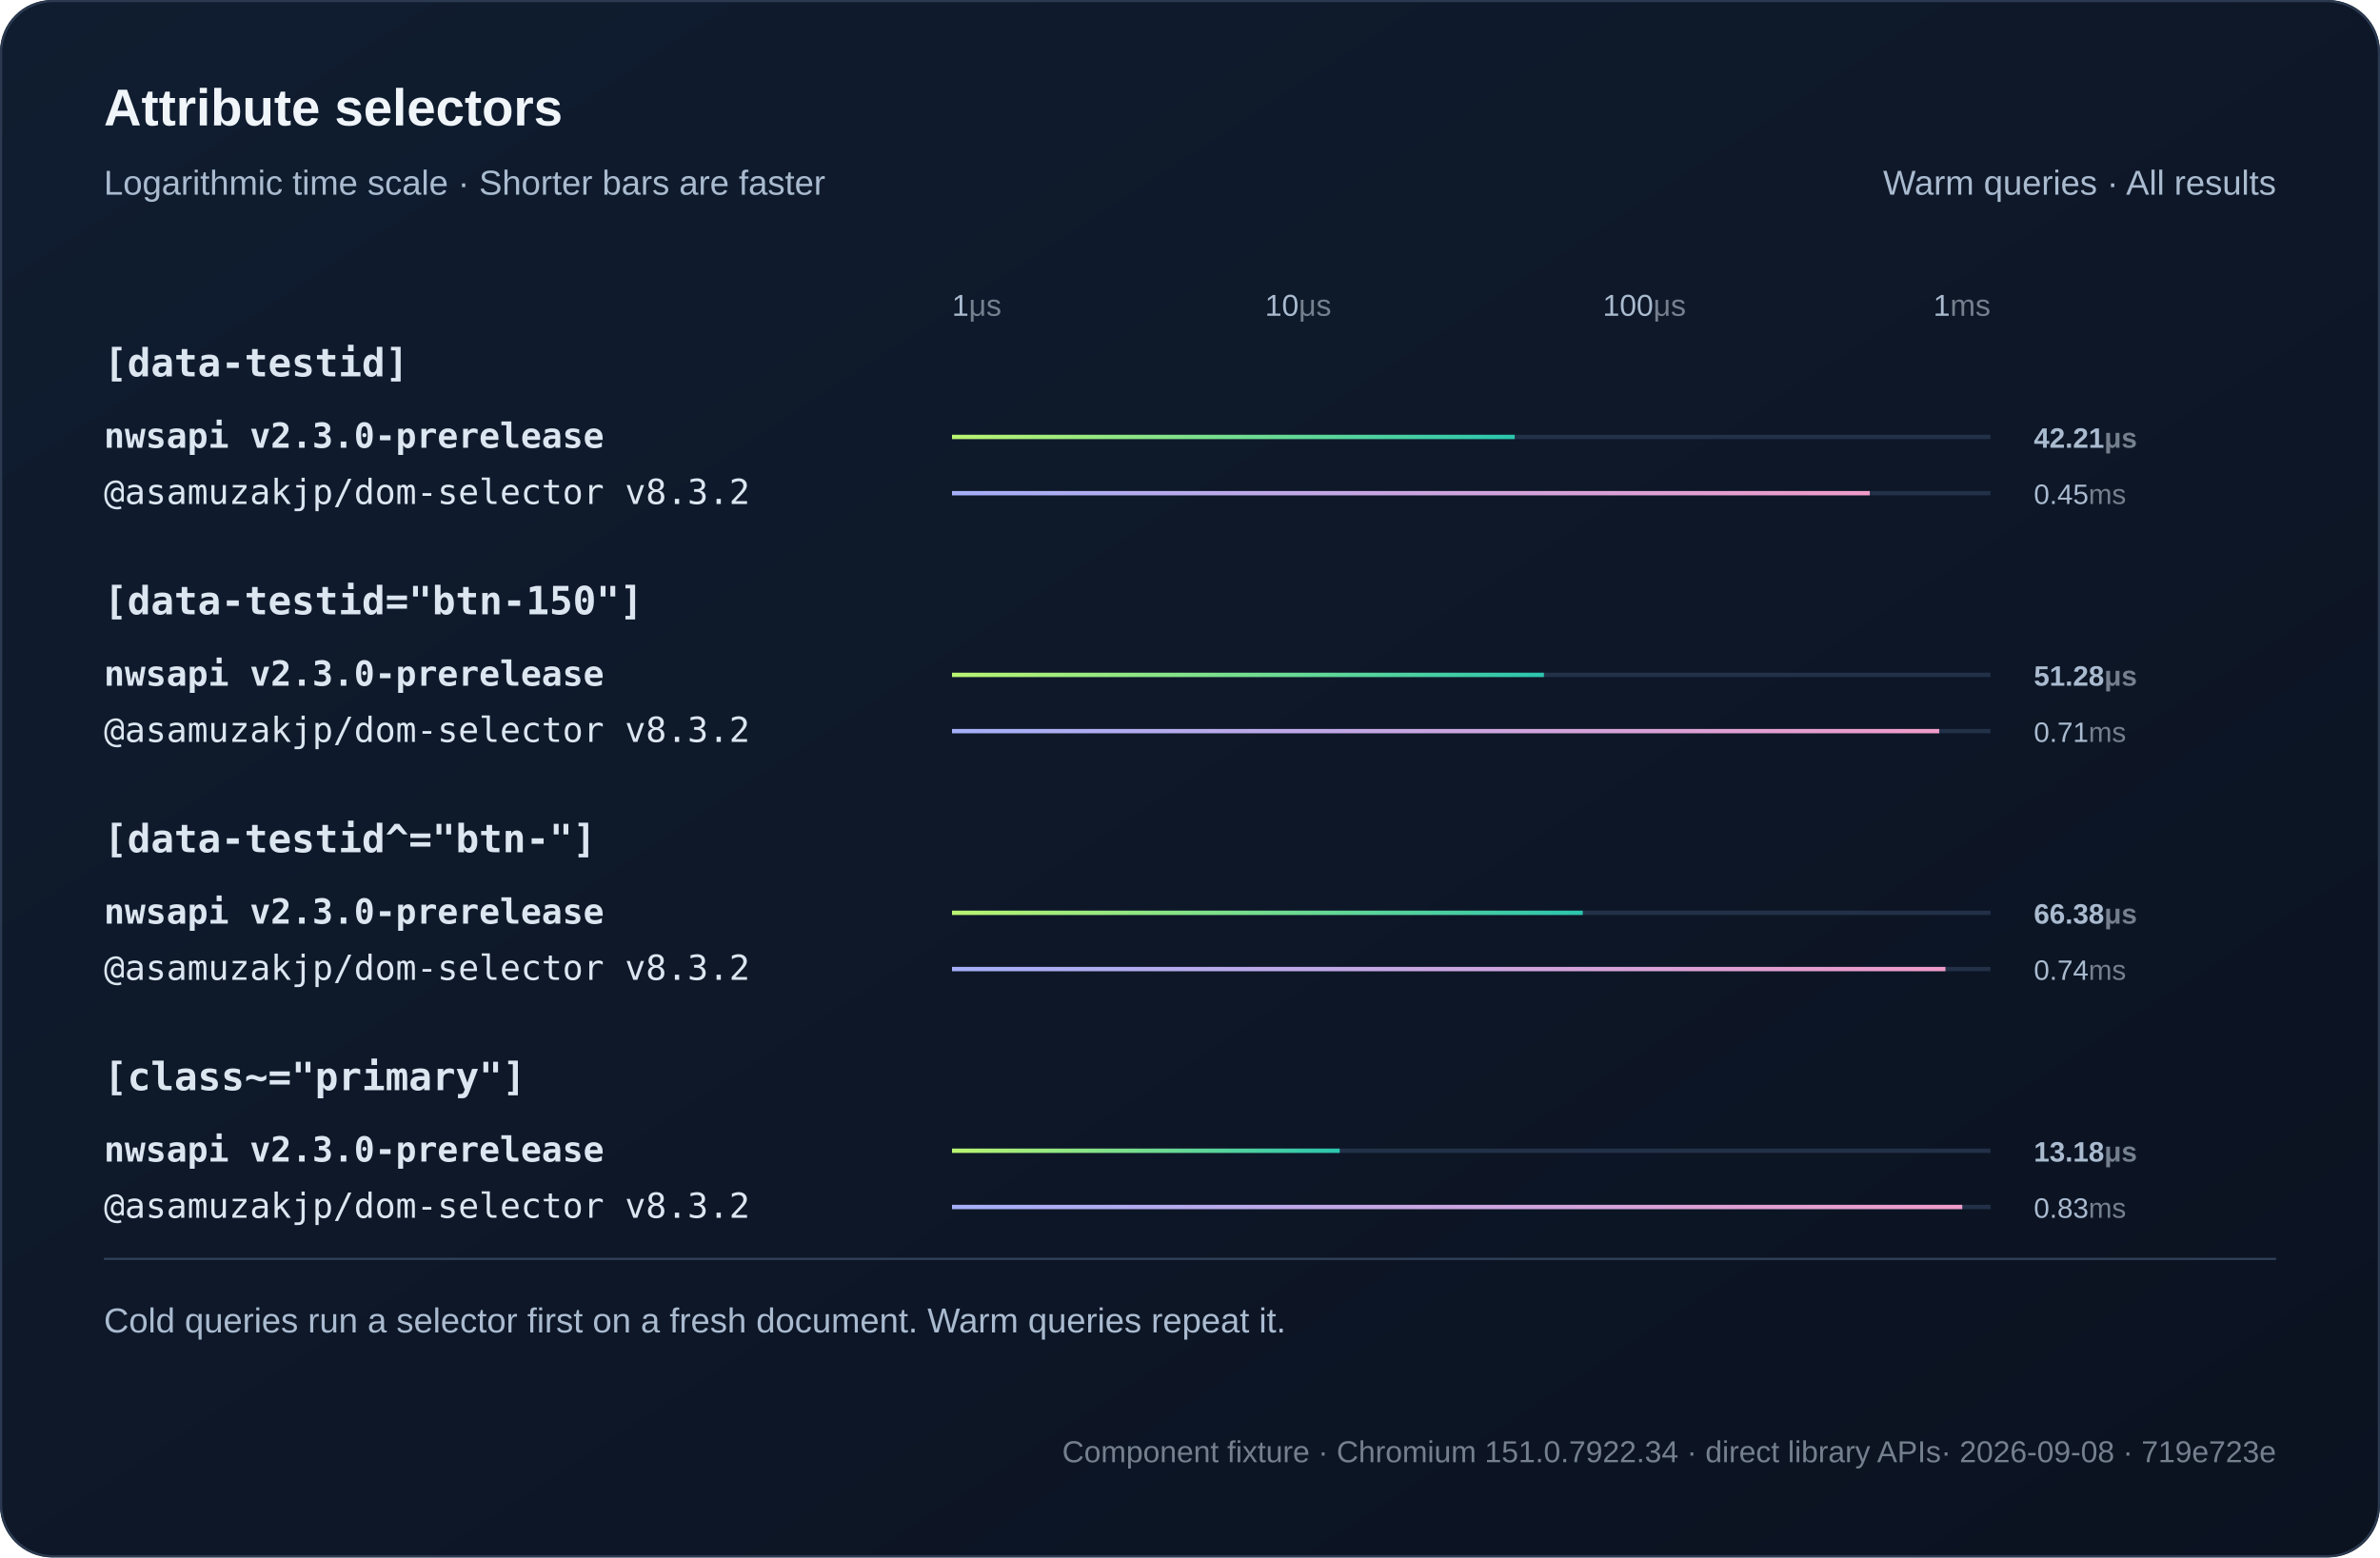
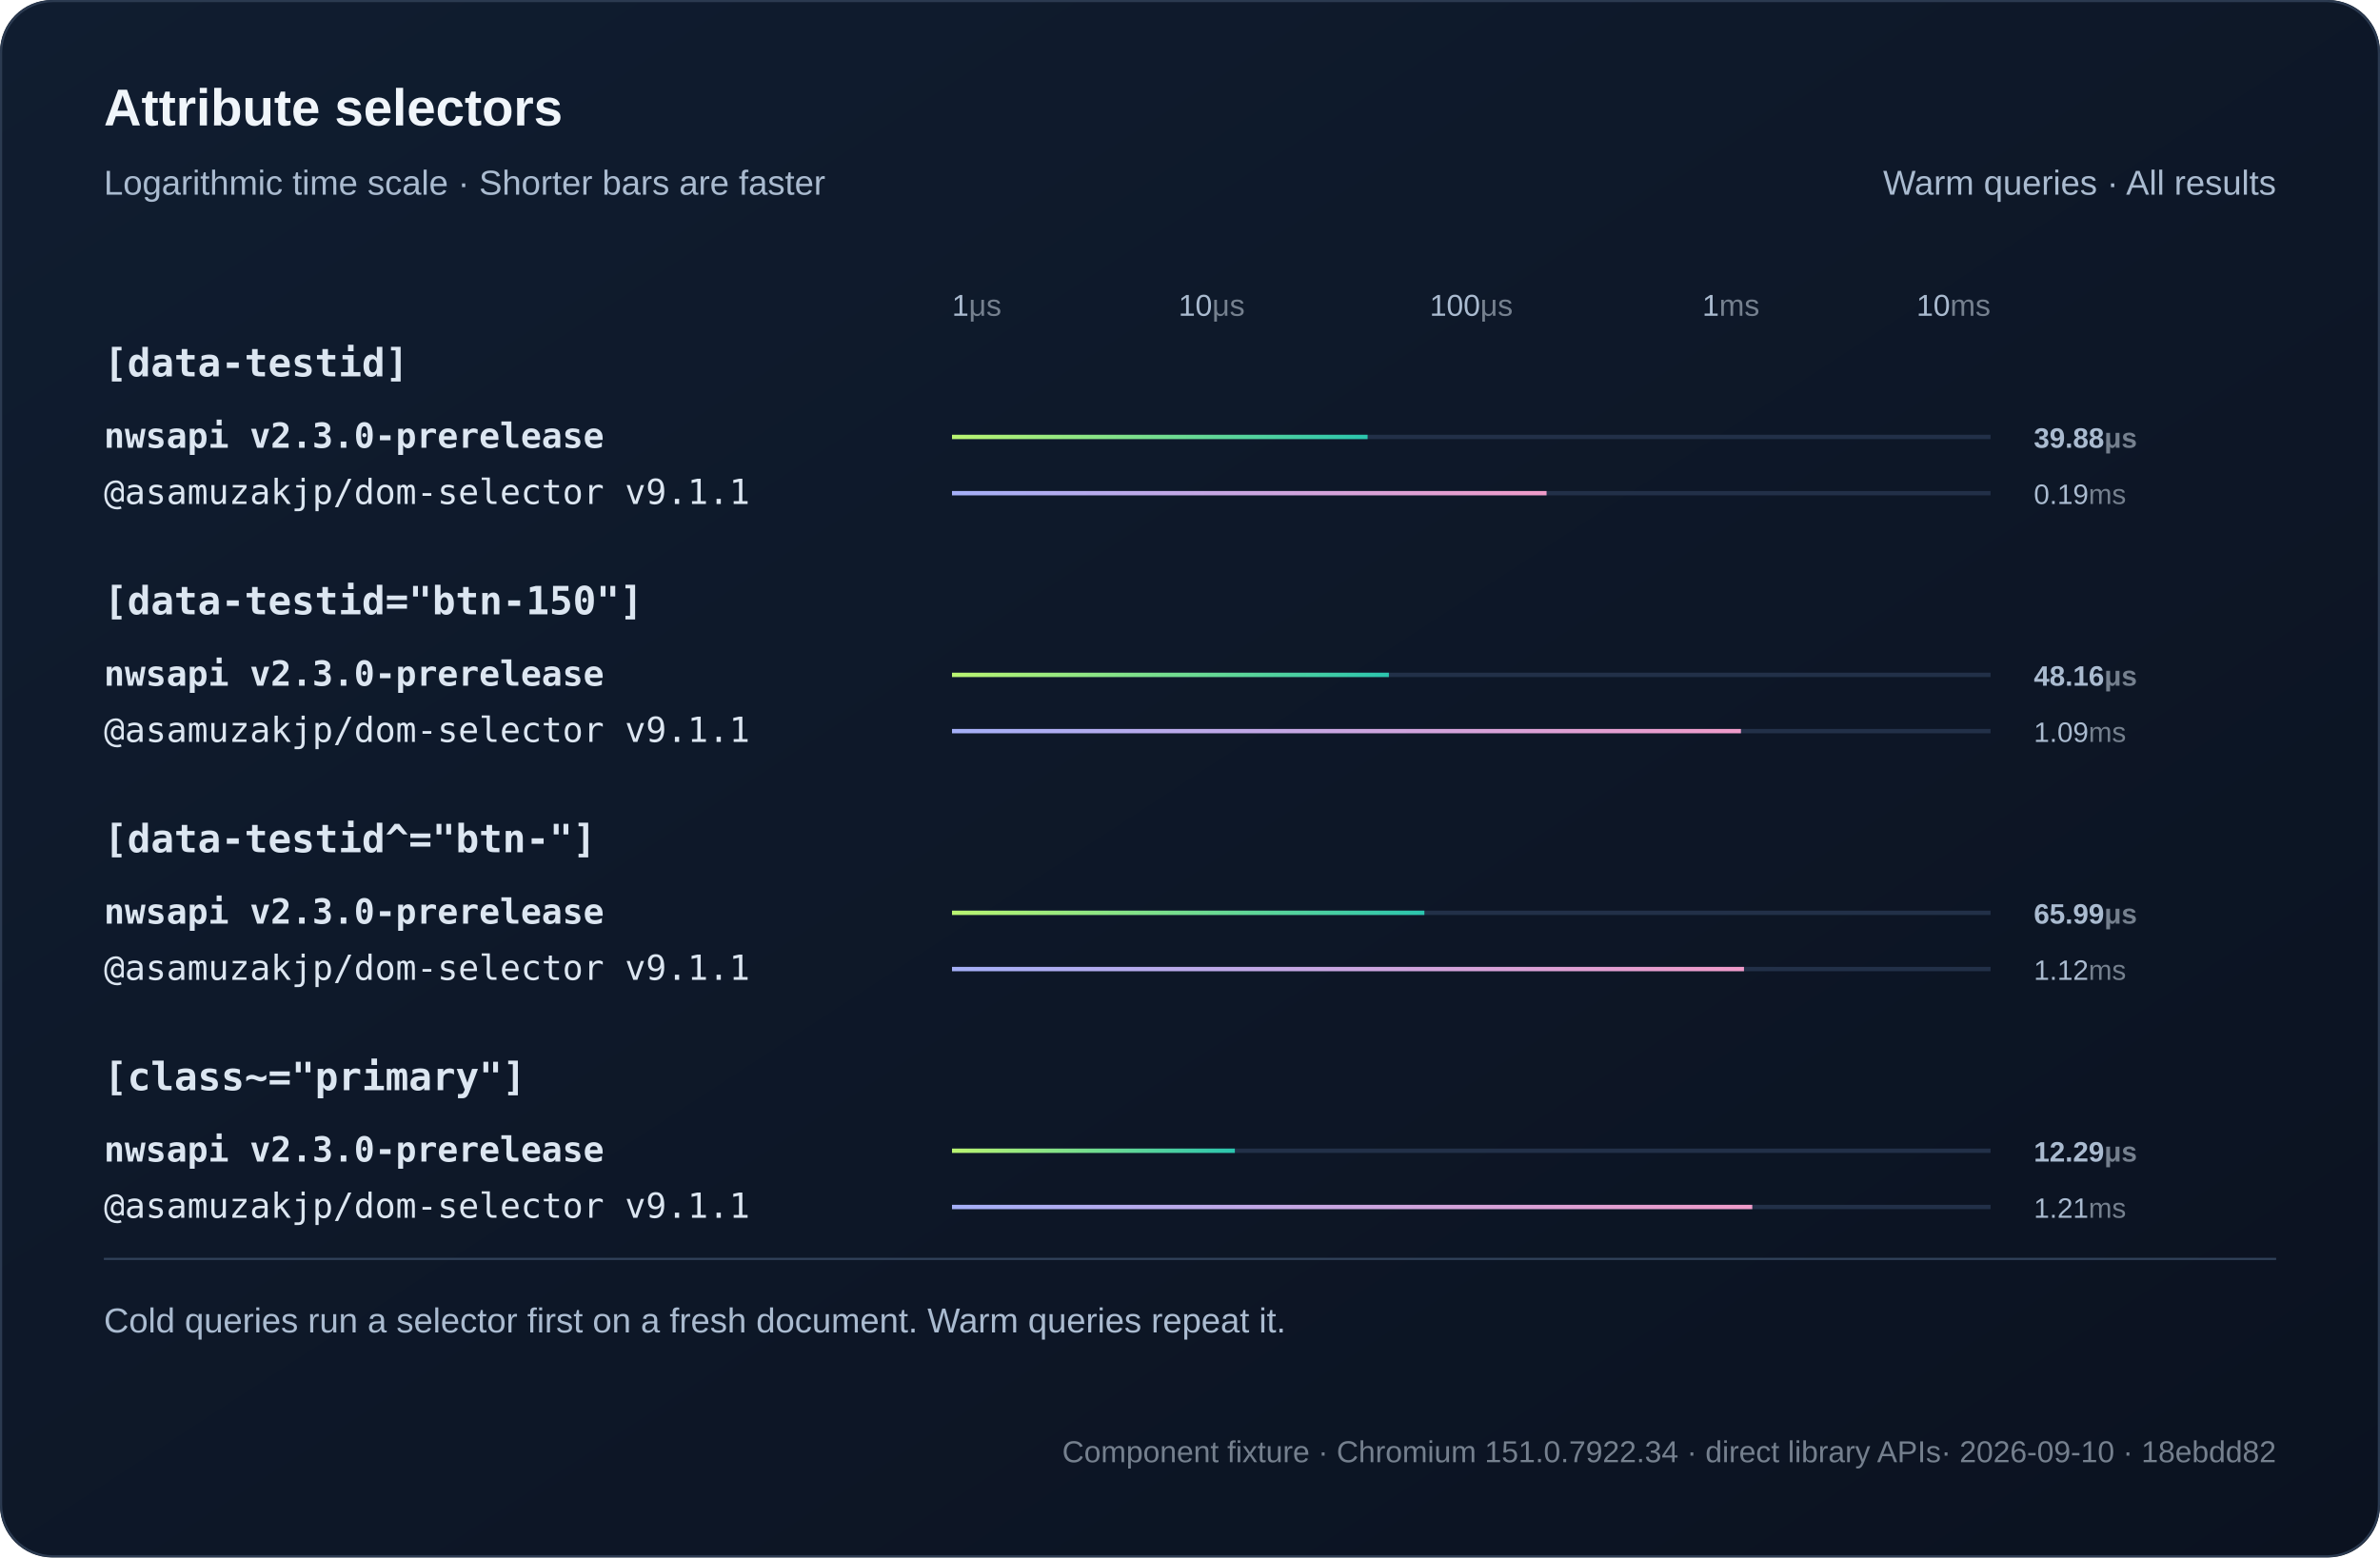
<svg xmlns="http://www.w3.org/2000/svg" width="1100" height="720" viewBox="0 0 1100 720" role="img">
  <defs>
    <linearGradient id="bg" x2="1" y2="1">
      <stop stop-color="#101d30" />
      <stop offset="1" stop-color="#0b1220" />
    </linearGradient>
    <linearGradient id="series0">
      <stop stop-color="#baf471" />
      <stop offset="1" stop-color="#2bc5ae" />
    </linearGradient>
    <linearGradient id="series1">
      <stop stop-color="#a4aff7" />
      <stop offset="1" stop-color="#ef9bc9" />
    </linearGradient>
  </defs>
  <style>text{font-family:Arial,Helvetica,sans-serif;fill:#f0f5fa}
.muted{fill:#aabbd0;font:16px Arial,Helvetica,sans-serif}
.code{font:18px Consolas,Menlo,monospace;fill:#dce6f1}
.note .code{font:16px Consolas,Menlo,monospace}
.metadata,.metadata .code{fill:#75808e;font-size:14px}
.chart-title{font-size:24px;font-weight:700}
.unit{fill:#75808e}
.package{font-family:Consolas,Menlo,monospace}
.comparison{font-size:14px;font-variant-numeric:tabular-nums}
.tick{fill:#aabbd0;font-size:12px}
.time{fill:#aabbd0;font-size:13px;font-variant-numeric:tabular-nums}
.engine{font-size:16px}.selector{font-weight:600}.tick{font-size:14px}.bar{transform-box:fill-box;transform-origin:left center;animation:fill 800ms ease-out both}@keyframes fill{from{transform:scaleX(0)}to{transform:scaleX(1)}}@media(prefers-reduced-motion:reduce){.bar{animation:none}}</style>
  <rect width="1100" height="720" rx="24" fill="url(#bg)" />
  <rect x=".5" y=".5" width="1099" height="719" rx="24" fill="none" stroke="#2b3a50" />
  <text x="48" y="58" class="chart-title">Attribute selectors</text>
  <text x="48" y="90" class="muted">Logarithmic time scale · Shorter bars are faster</text>
  <text x="1052" y="90" text-anchor="end" class="muted">Warm queries · All results</text>
  <text x="440" y="146" text-anchor="start" class="tick">1<tspan class="unit">μs</tspan>
  </text>
-   <text x="600" y="146" text-anchor="middle" class="tick">10<tspan class="unit">μs</tspan>
+   <text x="560" y="146" text-anchor="middle" class="tick">10<tspan class="unit">μs</tspan>
  </text>
-   <text x="760" y="146" text-anchor="middle" class="tick">100<tspan class="unit">μs</tspan>
+   <text x="680" y="146" text-anchor="middle" class="tick">100<tspan class="unit">μs</tspan>
  </text>
-   <text x="920" y="146" text-anchor="end" class="tick">1<tspan class="unit">ms</tspan>
+   <text x="800" y="146" text-anchor="middle" class="tick">1<tspan class="unit">ms</tspan>
+   </text>
+   <text x="920" y="146" text-anchor="end" class="tick">10<tspan class="unit">ms</tspan>
  </text>
  <text x="48" y="174" class="code selector">[data-testid]</text>
  <g>
    <text x="48" y="207" class="code engine" style="font-weight:700">nwsapi v2.3.0-prerelease</text>
    <path d="M440 202h480" stroke="#223048" stroke-width="2" />
-     <rect class="bar" x="440" y="201" width="260.07" height="2" fill="url(#series0)" />
-     <text x="940" y="207" class="time" style="font-weight:700">42.21<tspan class="unit">μs</tspan>
+     <rect class="bar" x="440" y="201" width="192.08" height="2" fill="url(#series0)" />
+     <text x="940" y="207" class="time" style="font-weight:700">39.88<tspan class="unit">μs</tspan>
    </text>
  </g>
  <g>
-     <text x="48" y="233" class="code engine">@asamuzakjp/dom-selector v8.3.2</text>
+     <text x="48" y="233" class="code engine">@asamuzakjp/dom-selector v9.1.1</text>
    <path d="M440 228h480" stroke="#223048" stroke-width="2" />
-     <rect class="bar" x="440" y="227" width="424.19" height="2" fill="url(#series1)" />
-     <text x="940" y="233" class="time">0.45<tspan class="unit">ms</tspan>
+     <rect class="bar" x="440" y="227" width="274.8" height="2" fill="url(#series1)" />
+     <text x="940" y="233" class="time">0.19<tspan class="unit">ms</tspan>
    </text>
  </g>
  <text x="48" y="284" class="code selector">[data-testid="btn-150"]</text>
  <g>
    <text x="48" y="317" class="code engine" style="font-weight:700">nwsapi v2.3.0-prerelease</text>
    <path d="M440 312h480" stroke="#223048" stroke-width="2" />
-     <rect class="bar" x="440" y="311" width="273.58" height="2" fill="url(#series0)" />
-     <text x="940" y="317" class="time" style="font-weight:700">51.28<tspan class="unit">μs</tspan>
+     <rect class="bar" x="440" y="311" width="201.92" height="2" fill="url(#series0)" />
+     <text x="940" y="317" class="time" style="font-weight:700">48.16<tspan class="unit">μs</tspan>
    </text>
  </g>
  <g>
-     <text x="48" y="343" class="code engine">@asamuzakjp/dom-selector v8.3.2</text>
+     <text x="48" y="343" class="code engine">@asamuzakjp/dom-selector v9.1.1</text>
    <path d="M440 338h480" stroke="#223048" stroke-width="2" />
-     <rect class="bar" x="440" y="337" width="456.27" height="2" fill="url(#series1)" />
-     <text x="940" y="343" class="time">0.71<tspan class="unit">ms</tspan>
+     <rect class="bar" x="440" y="337" width="364.64" height="2" fill="url(#series1)" />
+     <text x="940" y="343" class="time">1.09<tspan class="unit">ms</tspan>
    </text>
  </g>
  <text x="48" y="394" class="code selector">[data-testid^="btn-"]</text>
  <g>
    <text x="48" y="427" class="code engine" style="font-weight:700">nwsapi v2.3.0-prerelease</text>
    <path d="M440 422h480" stroke="#223048" stroke-width="2" />
-     <rect class="bar" x="440" y="421" width="291.53" height="2" fill="url(#series0)" />
-     <text x="940" y="427" class="time" style="font-weight:700">66.38<tspan class="unit">μs</tspan>
+     <rect class="bar" x="440" y="421" width="218.33" height="2" fill="url(#series0)" />
+     <text x="940" y="427" class="time" style="font-weight:700">65.99<tspan class="unit">μs</tspan>
    </text>
  </g>
  <g>
-     <text x="48" y="453" class="code engine">@asamuzakjp/dom-selector v8.3.2</text>
+     <text x="48" y="453" class="code engine">@asamuzakjp/dom-selector v9.1.1</text>
    <path d="M440 448h480" stroke="#223048" stroke-width="2" />
-     <rect class="bar" x="440" y="447" width="459.16" height="2" fill="url(#series1)" />
-     <text x="940" y="453" class="time">0.74<tspan class="unit">ms</tspan>
+     <rect class="bar" x="440" y="447" width="366.05" height="2" fill="url(#series1)" />
+     <text x="940" y="453" class="time">1.12<tspan class="unit">ms</tspan>
    </text>
  </g>
  <text x="48" y="504" class="code selector">[class~="primary"]</text>
  <g>
    <text x="48" y="537" class="code engine" style="font-weight:700">nwsapi v2.3.0-prerelease</text>
    <path d="M440 532h480" stroke="#223048" stroke-width="2" />
-     <rect class="bar" x="440" y="531" width="179.19" height="2" fill="url(#series0)" />
-     <text x="940" y="537" class="time" style="font-weight:700">13.18<tspan class="unit">μs</tspan>
+     <rect class="bar" x="440" y="531" width="130.73" height="2" fill="url(#series0)" />
+     <text x="940" y="537" class="time" style="font-weight:700">12.29<tspan class="unit">μs</tspan>
    </text>
  </g>
  <g>
-     <text x="48" y="563" class="code engine">@asamuzakjp/dom-selector v8.3.2</text>
+     <text x="48" y="563" class="code engine">@asamuzakjp/dom-selector v9.1.1</text>
    <path d="M440 558h480" stroke="#223048" stroke-width="2" />
-     <rect class="bar" x="440" y="557" width="466.94" height="2" fill="url(#series1)" />
-     <text x="940" y="563" class="time">0.83<tspan class="unit">ms</tspan>
+     <rect class="bar" x="440" y="557" width="369.88" height="2" fill="url(#series1)" />
+     <text x="940" y="563" class="time">1.21<tspan class="unit">ms</tspan>
    </text>
  </g>
  <path d="M48 582h1004" stroke="#304159" />
  <text x="48" y="616" class="muted">Cold queries run a selector first on a fresh document. Warm queries repeat it.</text>
-   <text x="1052" y="676" text-anchor="end" class="muted note metadata">Component fixture · Chromium 151.0.7922.34 · direct library APIs<tspan fill="#75808e"> · 2026-09-08 · 719e723e</tspan>
+   <text x="1052" y="676" text-anchor="end" class="muted note metadata">Component fixture · Chromium 151.0.7922.34 · direct library APIs<tspan fill="#75808e"> · 2026-09-10 · 18ebdd82</tspan>
  </text>
</svg>
